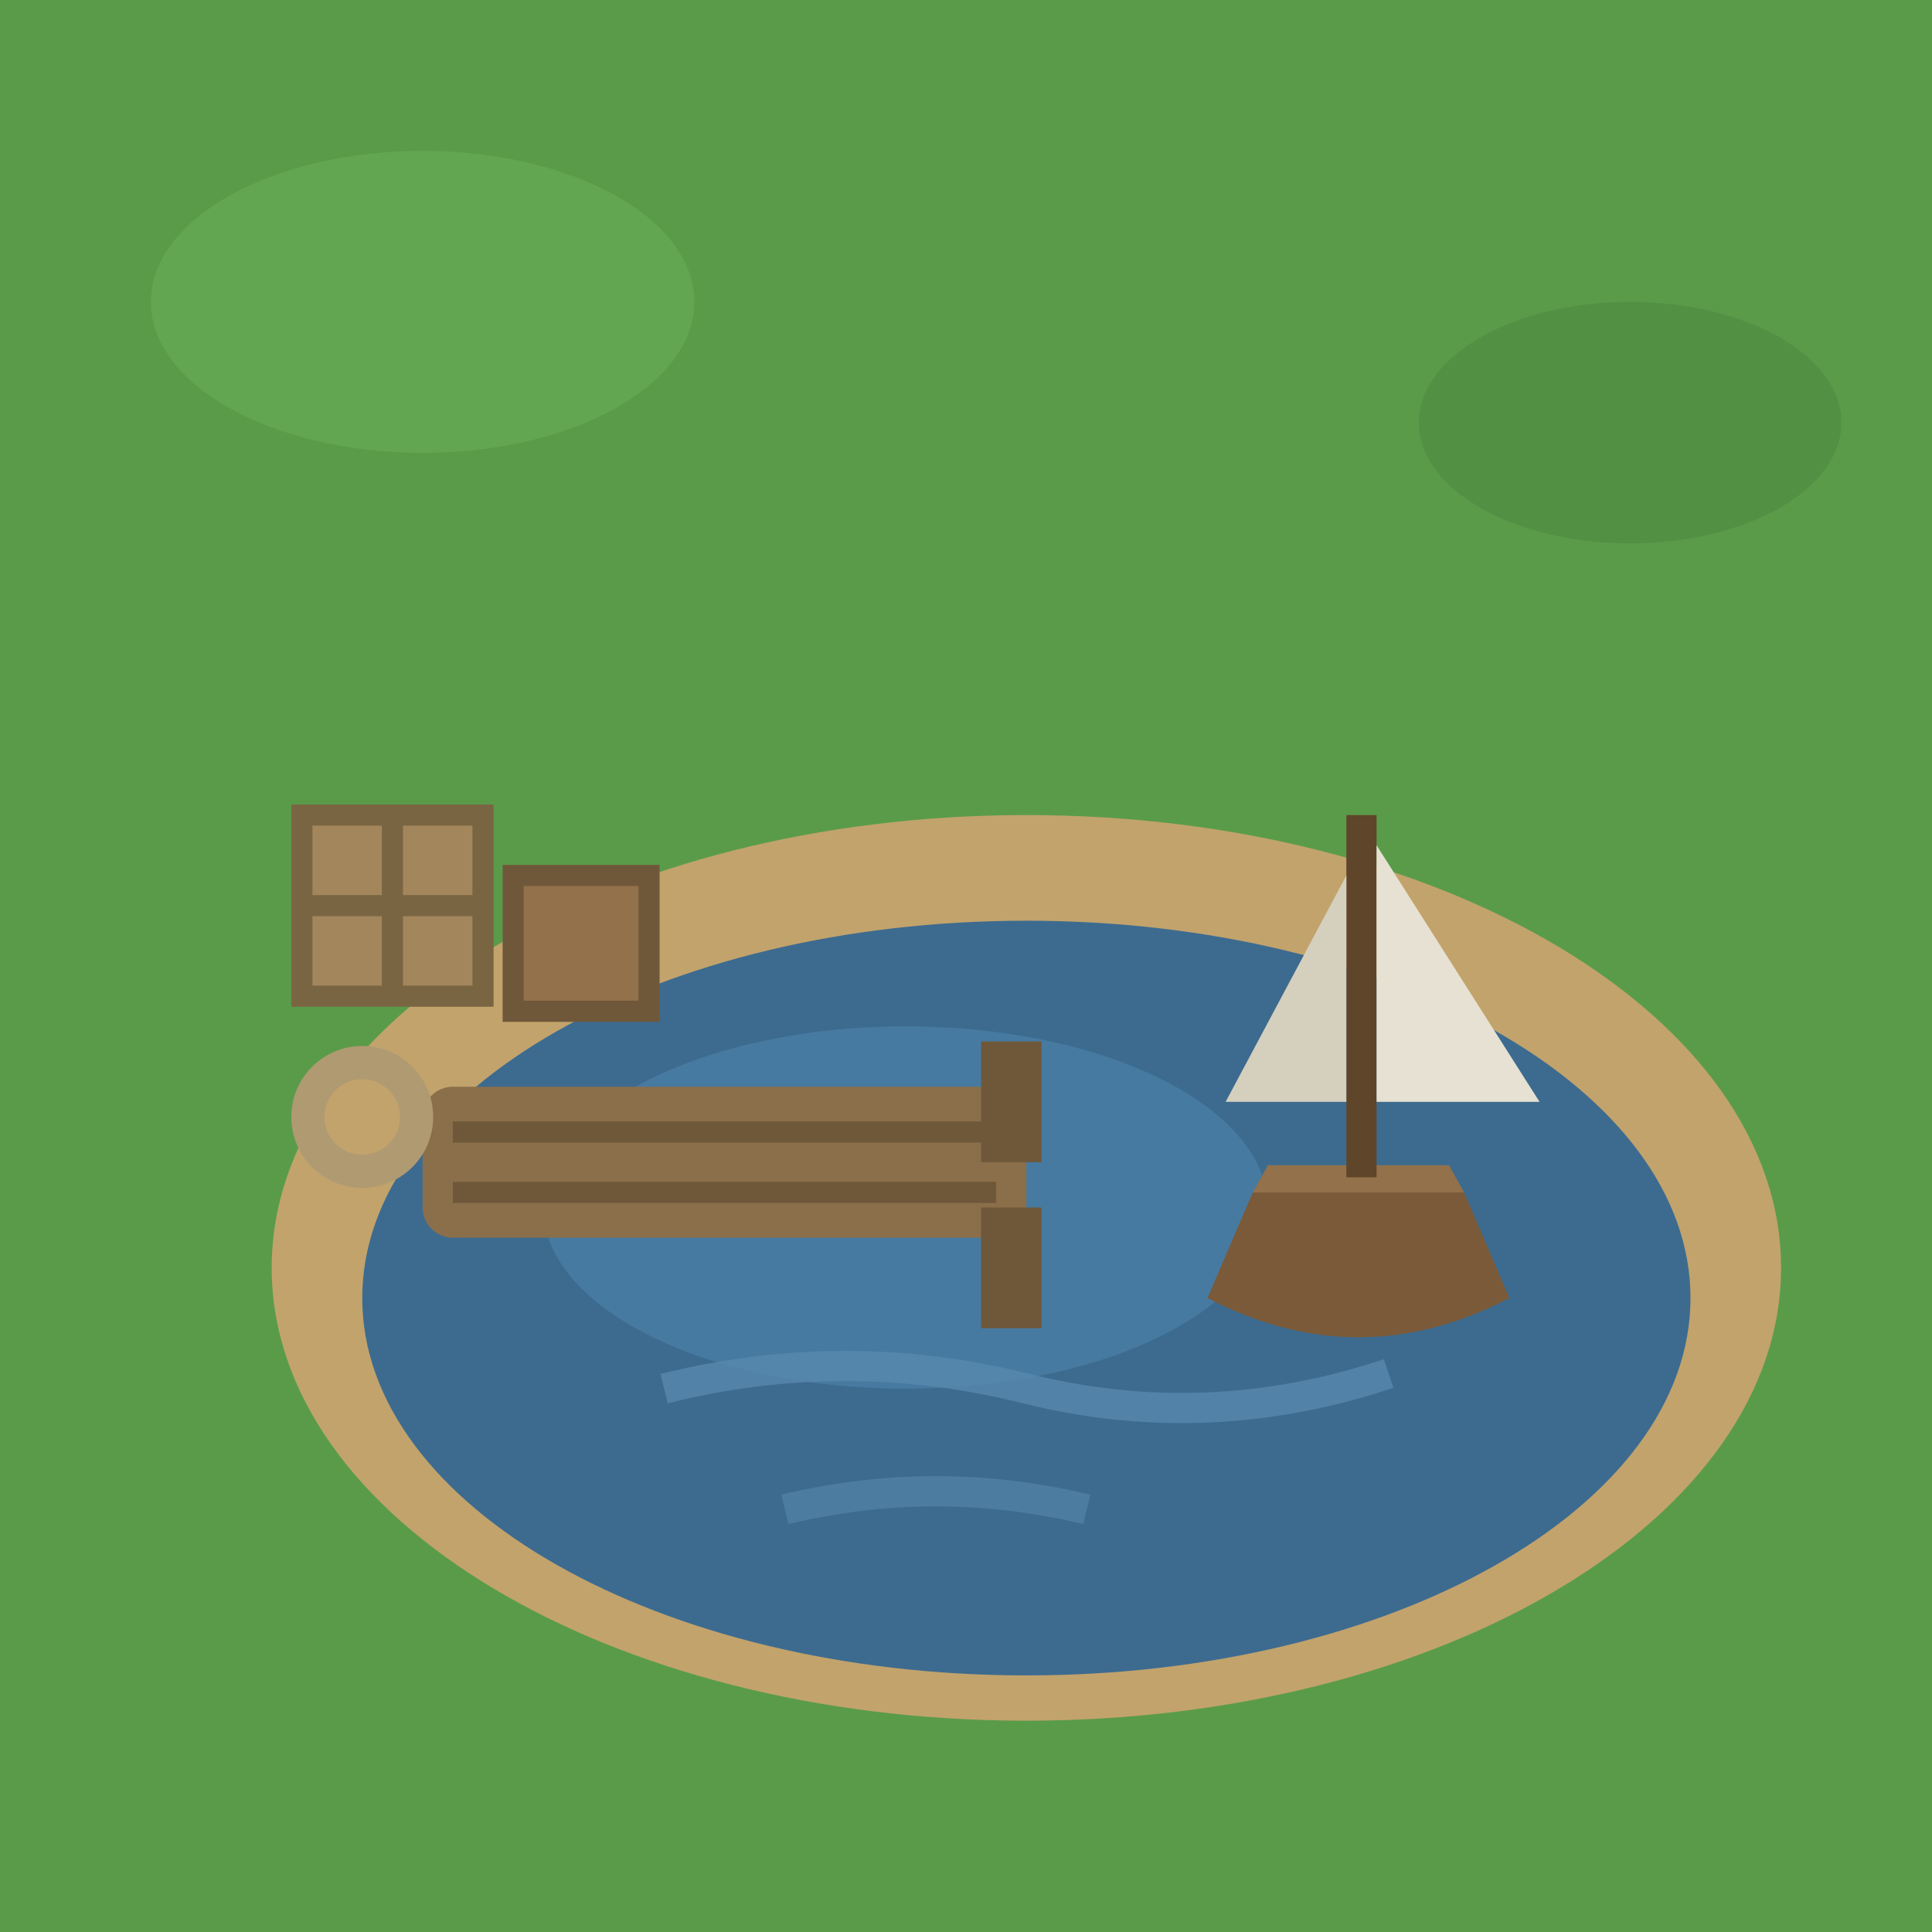
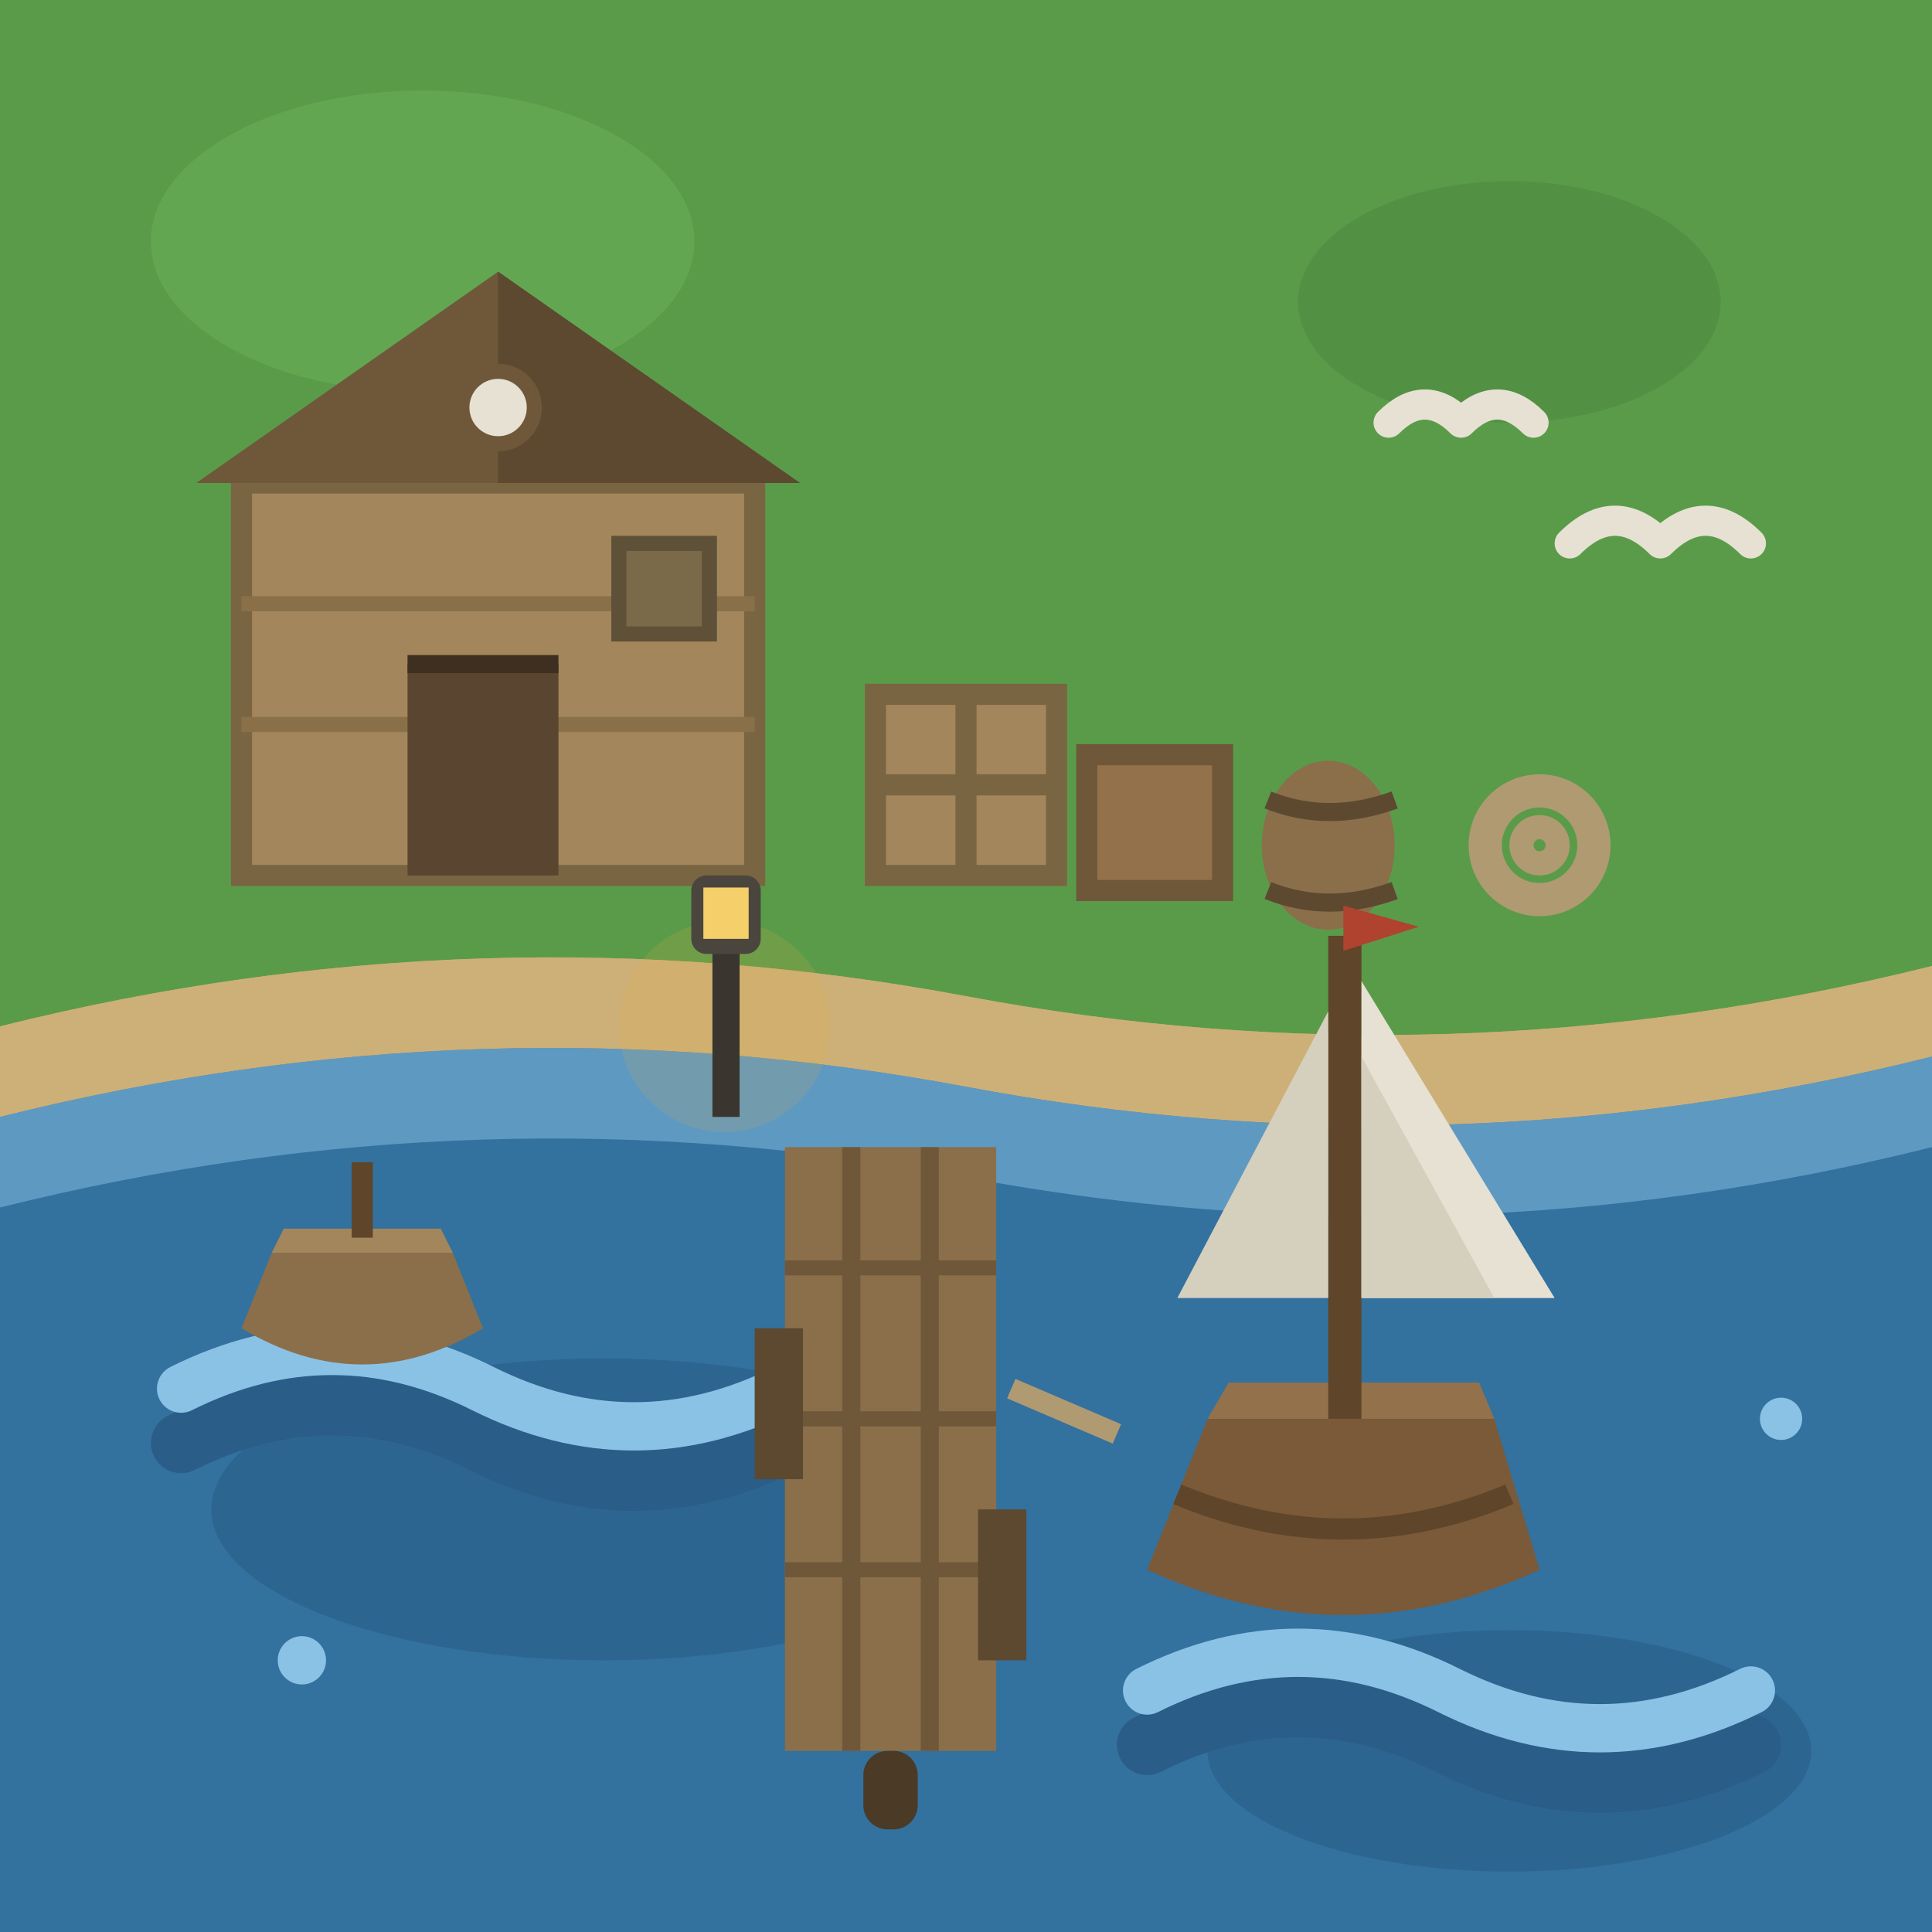
<svg xmlns="http://www.w3.org/2000/svg" viewBox="0 0 64 64">
  <rect width="64" height="64" fill="#5a9b4a" />
-   <ellipse cx="14" cy="10" rx="9" ry="5" fill="#63a651" />
-   <ellipse cx="54" cy="14" rx="7" ry="4" fill="#529044" />
-   <ellipse cx="34" cy="42" rx="25" ry="15" fill="#c2a36c" />
-   <ellipse cx="34" cy="43" rx="22" ry="12.5" fill="#3d6b8f" />
-   <ellipse cx="30" cy="40" rx="12" ry="6" fill="#477aa0" />
-   <path d="M22 46 Q28 44.5 34 46 T46 45.5" stroke="#5788ac" stroke-width="1" fill="none" opacity="0.8" />
-   <path d="M26 50 Q31 48.8 36 50" stroke="#5788ac" stroke-width="1" fill="none" opacity="0.6" />
+   <ellipse cx="14" cy="8" rx="9" ry="5" fill="#63a651" />
+   <ellipse cx="50" cy="10" rx="7" ry="4" fill="#529044" />
+   <path d="M0 34 Q16 30 32 33 Q48 36 64 32 L64 40 L0 40 Z" fill="#c2a36c" />
+   <path d="M0 34 Q16 30 32 33 Q48 36 64 32 L64 35 Q48 39 32 36 Q16 33 0 37 Z" fill="#cdb078" />
+   <path d="M0 37 Q16 33 32 36 Q48 39 64 35 L64 64 L0 64 Z" fill="#33719f" />
+   <path d="M0 37 Q16 33 32 36 Q48 39 64 35 L64 38 Q48 42 32 39 Q16 36 0 40 Z" fill="#8ac2e6" opacity="0.5" />
+   <ellipse cx="20" cy="50" rx="13" ry="5" fill="#2d6591" />
+   <ellipse cx="50" cy="58" rx="10" ry="4" fill="#2d6591" />
+   <g fill="none" stroke-linecap="round">
+     <path d="M6 46 Q11 43.5 16 46 T26 46" stroke="#2a5d87" stroke-width="2" transform="translate(0 1.8)" />
+     <path d="M6 46 Q11 43.5 16 46 T26 46" stroke="#8ac2e6" stroke-width="1.6" />
+     <path d="M38 56 Q43 53.5 48 56 T58 56" stroke="#2a5d87" stroke-width="2" transform="translate(0 1.8)" />
+     <path d="M38 56 Q43 53.5 48 56 T58 56" stroke="#8ac2e6" stroke-width="1.6" />
+   </g>
+   <circle cx="10" cy="55" r="0.8" fill="#8ac2e6" />
+   <circle cx="59" cy="47" r="0.7" fill="#8ac2e6" />
  <g>
-     <rect x="14" y="36" width="20" height="5" rx="1" fill="#8a6f4a" />
-     <path d="M15 37.5 L33 37.5 M15 39.5 L33 39.5" stroke="#6f583a" stroke-width="0.7" />
-     <rect x="32.5" y="34.5" width="2" height="4" fill="#6f583a" />
-     <rect x="32.5" y="40" width="2" height="4" fill="#6f583a" />
+     <rect x="8" y="16" width="17" height="13" fill="#a3865c" />
+     <rect x="8" y="16" width="17" height="13" fill="none" stroke="#7a6543" stroke-width="0.7" />
+     <path d="M8 20 L25 20 M8 24 L25 24" stroke="#8a7048" stroke-width="0.5" />
+     <polygon points="6.5,16 16.5,9 26.5,16" fill="#6f583a" />
+     <polygon points="16.5,9 26.5,16 16.5,16" fill="#5c4930" />
+     <rect x="13.5" y="22" width="5" height="7" fill="#5a4530" />
+     <path d="M13.5 22 L18.5 22" stroke="#3f2f20" stroke-width="0.6" />
+     <rect x="20.5" y="18" width="3" height="3" fill="#7a6a4a" stroke="#5f5138" stroke-width="0.5" />
+     <circle cx="16.5" cy="13.5" r="1.2" fill="#e6e1d2" stroke="#6f583a" stroke-width="0.5" />
  </g>
  <g>
-     <path d="M40 43 Q45 45.6 50 43 L48.5 39.5 L41.5 39.5 Z" fill="#7a5a38" />
-     <path d="M41.5 39.5 L48.5 39.5 L48 38.6 L42 38.6 Z" fill="#93714a" />
-     <rect x="44.6" y="27" width="1" height="12" fill="#5f4529" />
-     <path d="M45.6 28 L51 36.5 L45.6 36.5 Z" fill="#e6e1d2" />
-     <path d="M44.6 29 L40.6 36.5 L44.6 36.5 Z" fill="#d5cfbe" />
+     <rect x="29" y="23" width="6" height="6" fill="#a3865c" stroke="#7a6543" stroke-width="0.7" />
+     <path d="M29 26 L35 26 M32 23 L32 29" stroke="#7a6543" stroke-width="0.7" />
+     <rect x="36" y="25" width="4.5" height="4.5" fill="#93714a" stroke="#6f583a" stroke-width="0.7" />
+     <ellipse cx="44" cy="28" rx="2.2" ry="2.8" fill="#8a6f4a" />
+     <path d="M42 26.5 Q44 27.3 46.2 26.5 M42 29.5 Q44 30.3 46.2 29.5" stroke="#5c4930" stroke-width="0.6" fill="none" />
+     <circle cx="51" cy="28" r="1.8" fill="none" stroke="#b09a72" stroke-width="1.1" />
+     <circle cx="51" cy="28" r="0.6" fill="none" stroke="#b09a72" stroke-width="0.8" />
  </g>
  <g>
-     <rect x="10" y="27" width="6" height="6" fill="#a3865c" stroke="#7a6543" stroke-width="0.7" />
-     <path d="M10 30 L16 30 M13 27 L13 33" stroke="#7a6543" stroke-width="0.7" />
-     <rect x="17" y="29" width="4.5" height="4.5" fill="#93714a" stroke="#6f583a" stroke-width="0.7" />
-     <circle cx="12" cy="37" r="1.8" fill="none" stroke="#b09a72" stroke-width="1.1" />
+     <rect x="26" y="38" width="7" height="20" fill="#8a6f4a" />
+     <path d="M28.2 38 L28.2 58 M30.8 38 L30.8 58" stroke="#6f583a" stroke-width="0.6" />
+     <path d="M26 42 L33 42 M26 47 L33 47 M26 52 L33 52" stroke="#6f583a" stroke-width="0.5" />
+     <rect x="25" y="44" width="1.6" height="5" fill="#5c4930" />
+     <rect x="32.4" y="50" width="1.6" height="5" fill="#5c4930" />
+     <rect x="28.6" y="58" width="1.8" height="2.6" rx="0.8" fill="#4a3a26" />
+   </g>
+   <g>
+     <circle cx="24" cy="34" r="3.5" fill="#e8a83c" opacity="0.15" />
+     <rect x="23.6" y="31" width="0.9" height="6" fill="#3a362f" />
+     <rect x="22.9" y="29" width="2.3" height="2.6" rx="0.5" fill="#4a453d" />
+     <rect x="23.3" y="29.4" width="1.5" height="1.7" fill="#f5d06a" />
+   </g>
+   <g>
+     <path d="M38 52 Q44.5 55 51 52 L49.5 47 L40 47 Z" fill="#7a5a38" />
+     <path d="M40 47 L49.5 47 L49 45.8 L40.7 45.8 Z" fill="#93714a" />
+     <path d="M39 49.5 Q44.5 51.8 50 49.5" stroke="#5f4529" stroke-width="0.7" fill="none" />
+     <rect x="44" y="31" width="1.1" height="16" fill="#5f4529" />
+     <path d="M45.1 32.5 L51.5 43 L45.1 43 Z" fill="#e6e1d2" />
+     <path d="M45.1 35 L49.5 43 L45.1 43 Z" fill="#d5cfbe" />
+     <path d="M44 33.5 L39 43 L44 43 Z" fill="#d5cfbe" />
+     <path d="M44.5 31.5 L47 30.7 L44.5 30 Z" fill="#b0432f" />
+     <path d="M37 47.5 L33.5 46" stroke="#b09a72" stroke-width="0.7" fill="none" />
+   </g>
+   <g>
+     <path d="M8 44 Q12 46.4 16 44 L15 41.5 L9 41.5 Z" fill="#8a6f4a" />
+     <path d="M9 41.5 L15 41.5 L14.6 40.7 L9.4 40.7 Z" fill="#a3865c" />
+     <path d="M12 41 L12 38.5" stroke="#5f4529" stroke-width="0.7" />
+   </g>
+   <g stroke="#e6e1d2" stroke-width="1" fill="none" stroke-linecap="round">
+     <path d="M52 18 Q53.5 16.5 55 18 M55 18 Q56.5 16.5 58 18" />
+     <path d="M46 14 Q47.2 12.8 48.4 14 M48.4 14 Q49.6 12.8 50.8 14" />
  </g>
</svg>
